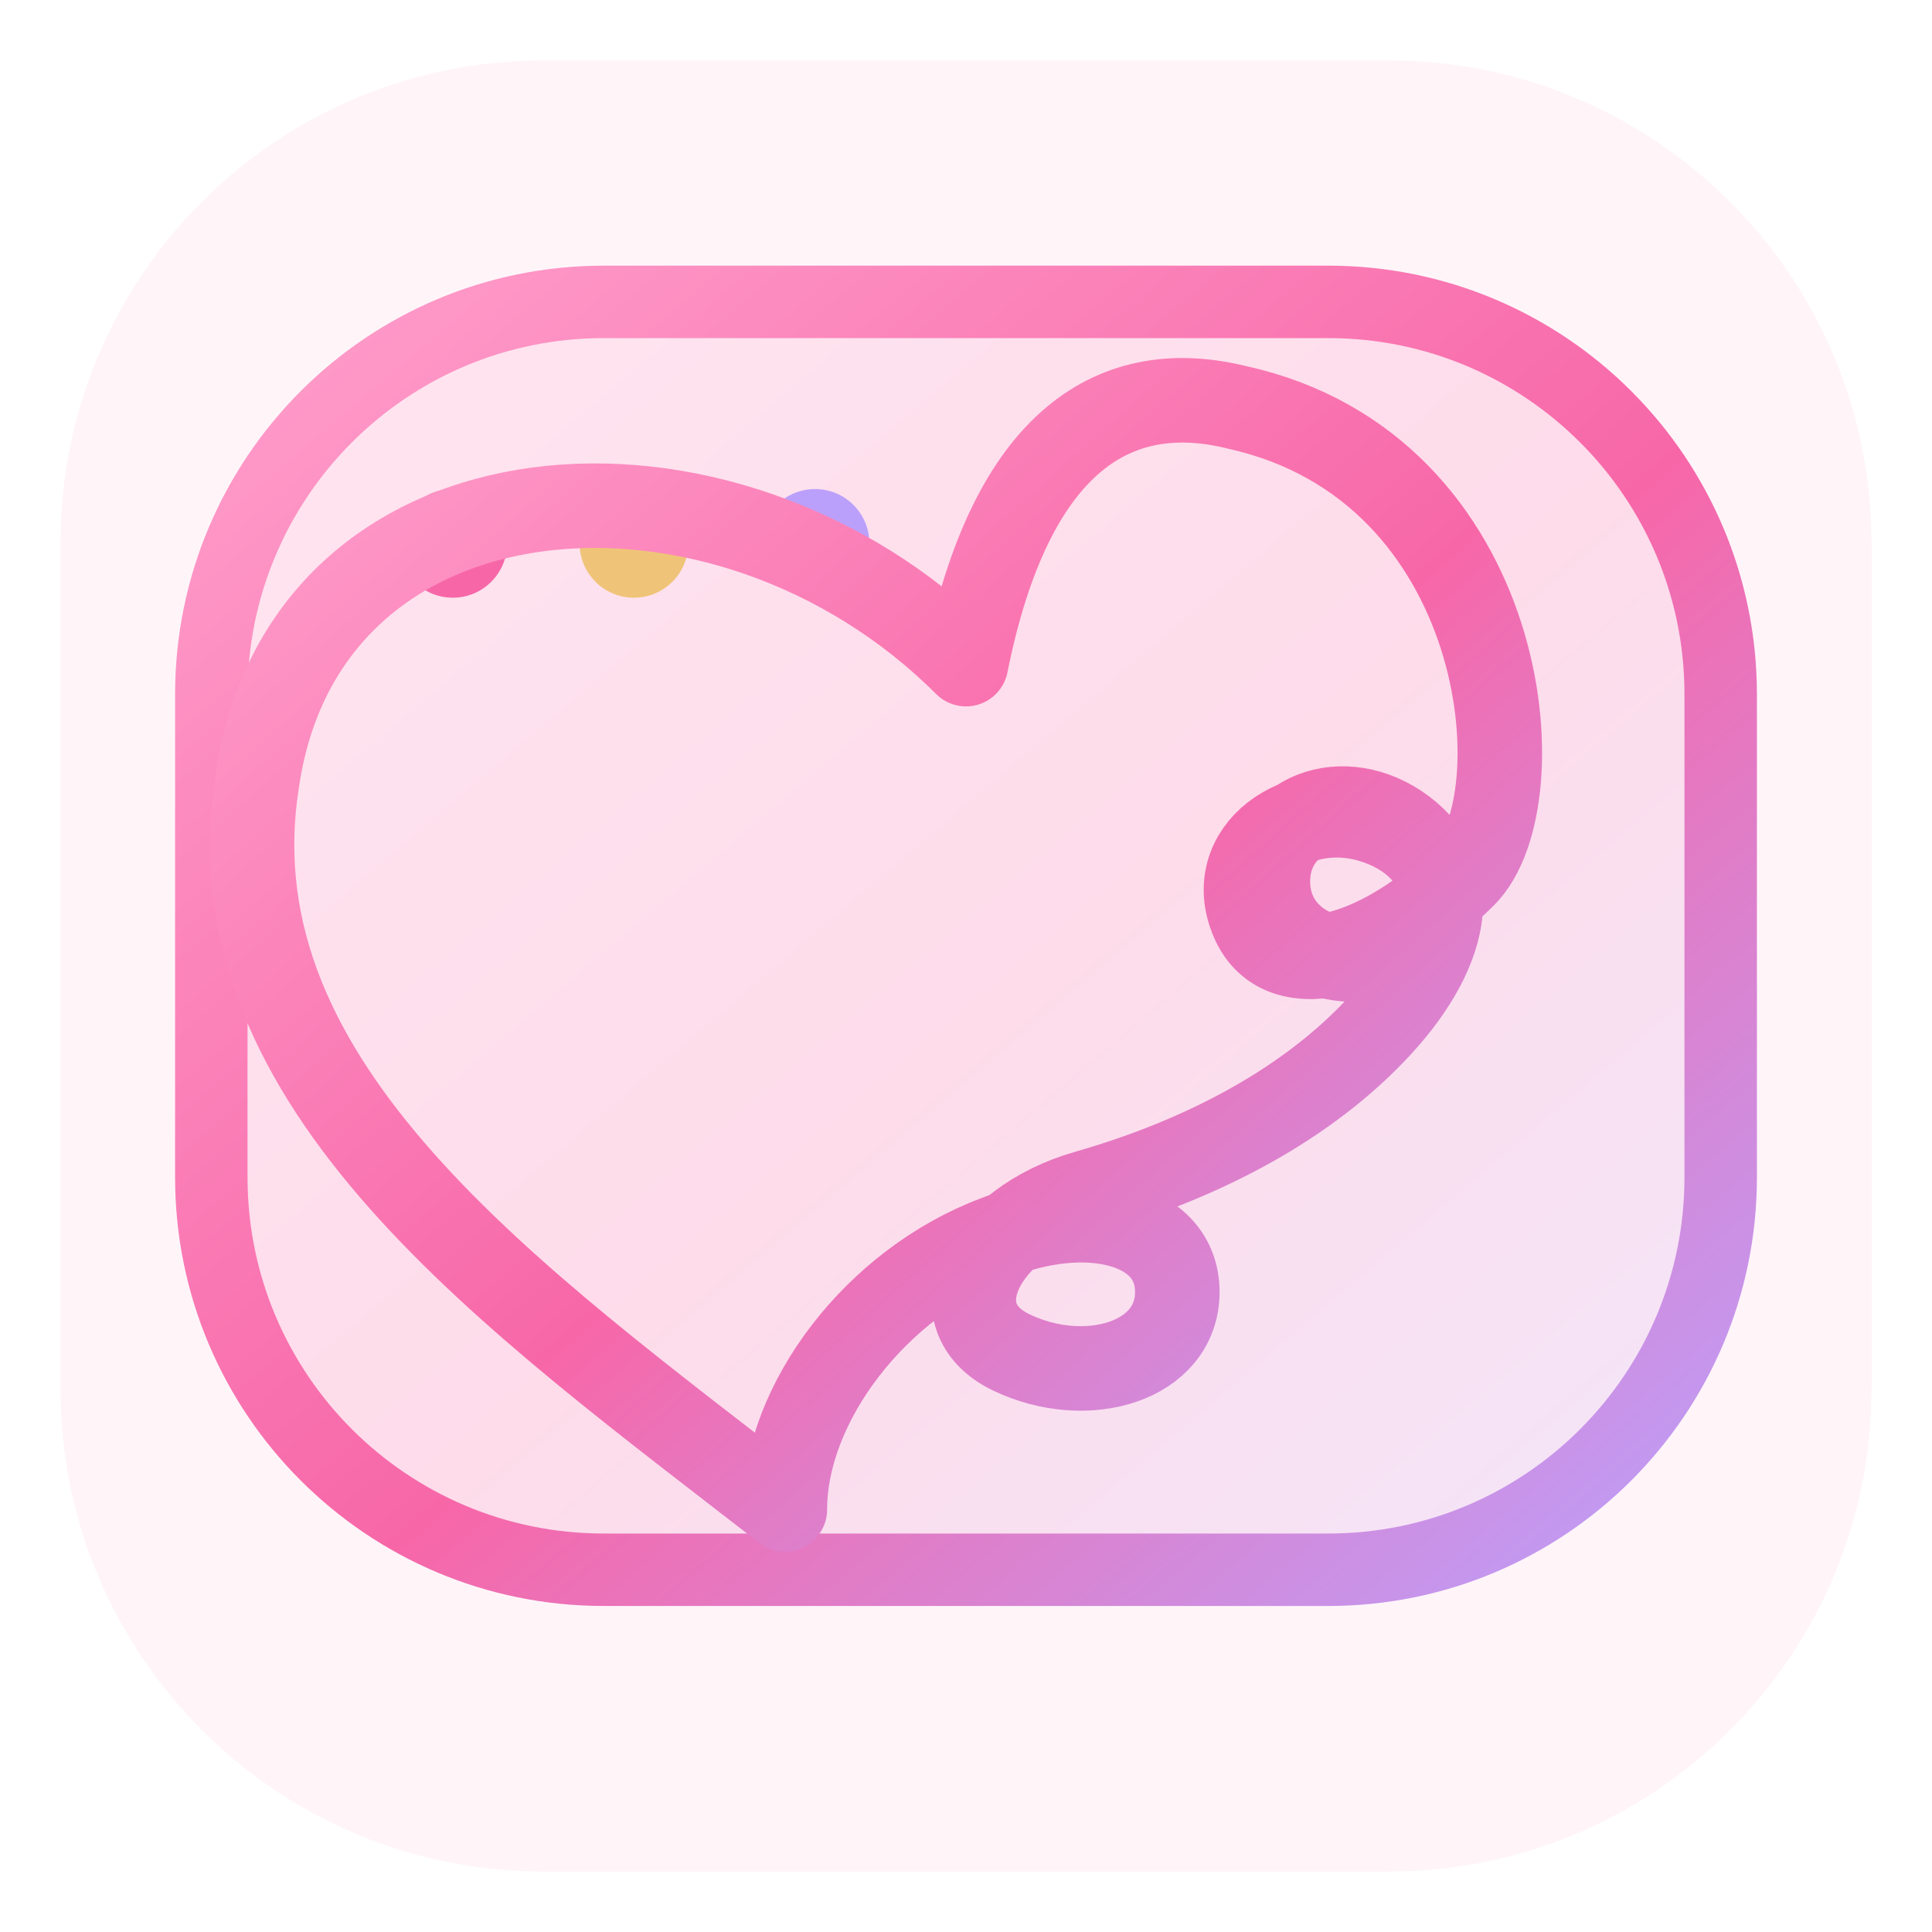
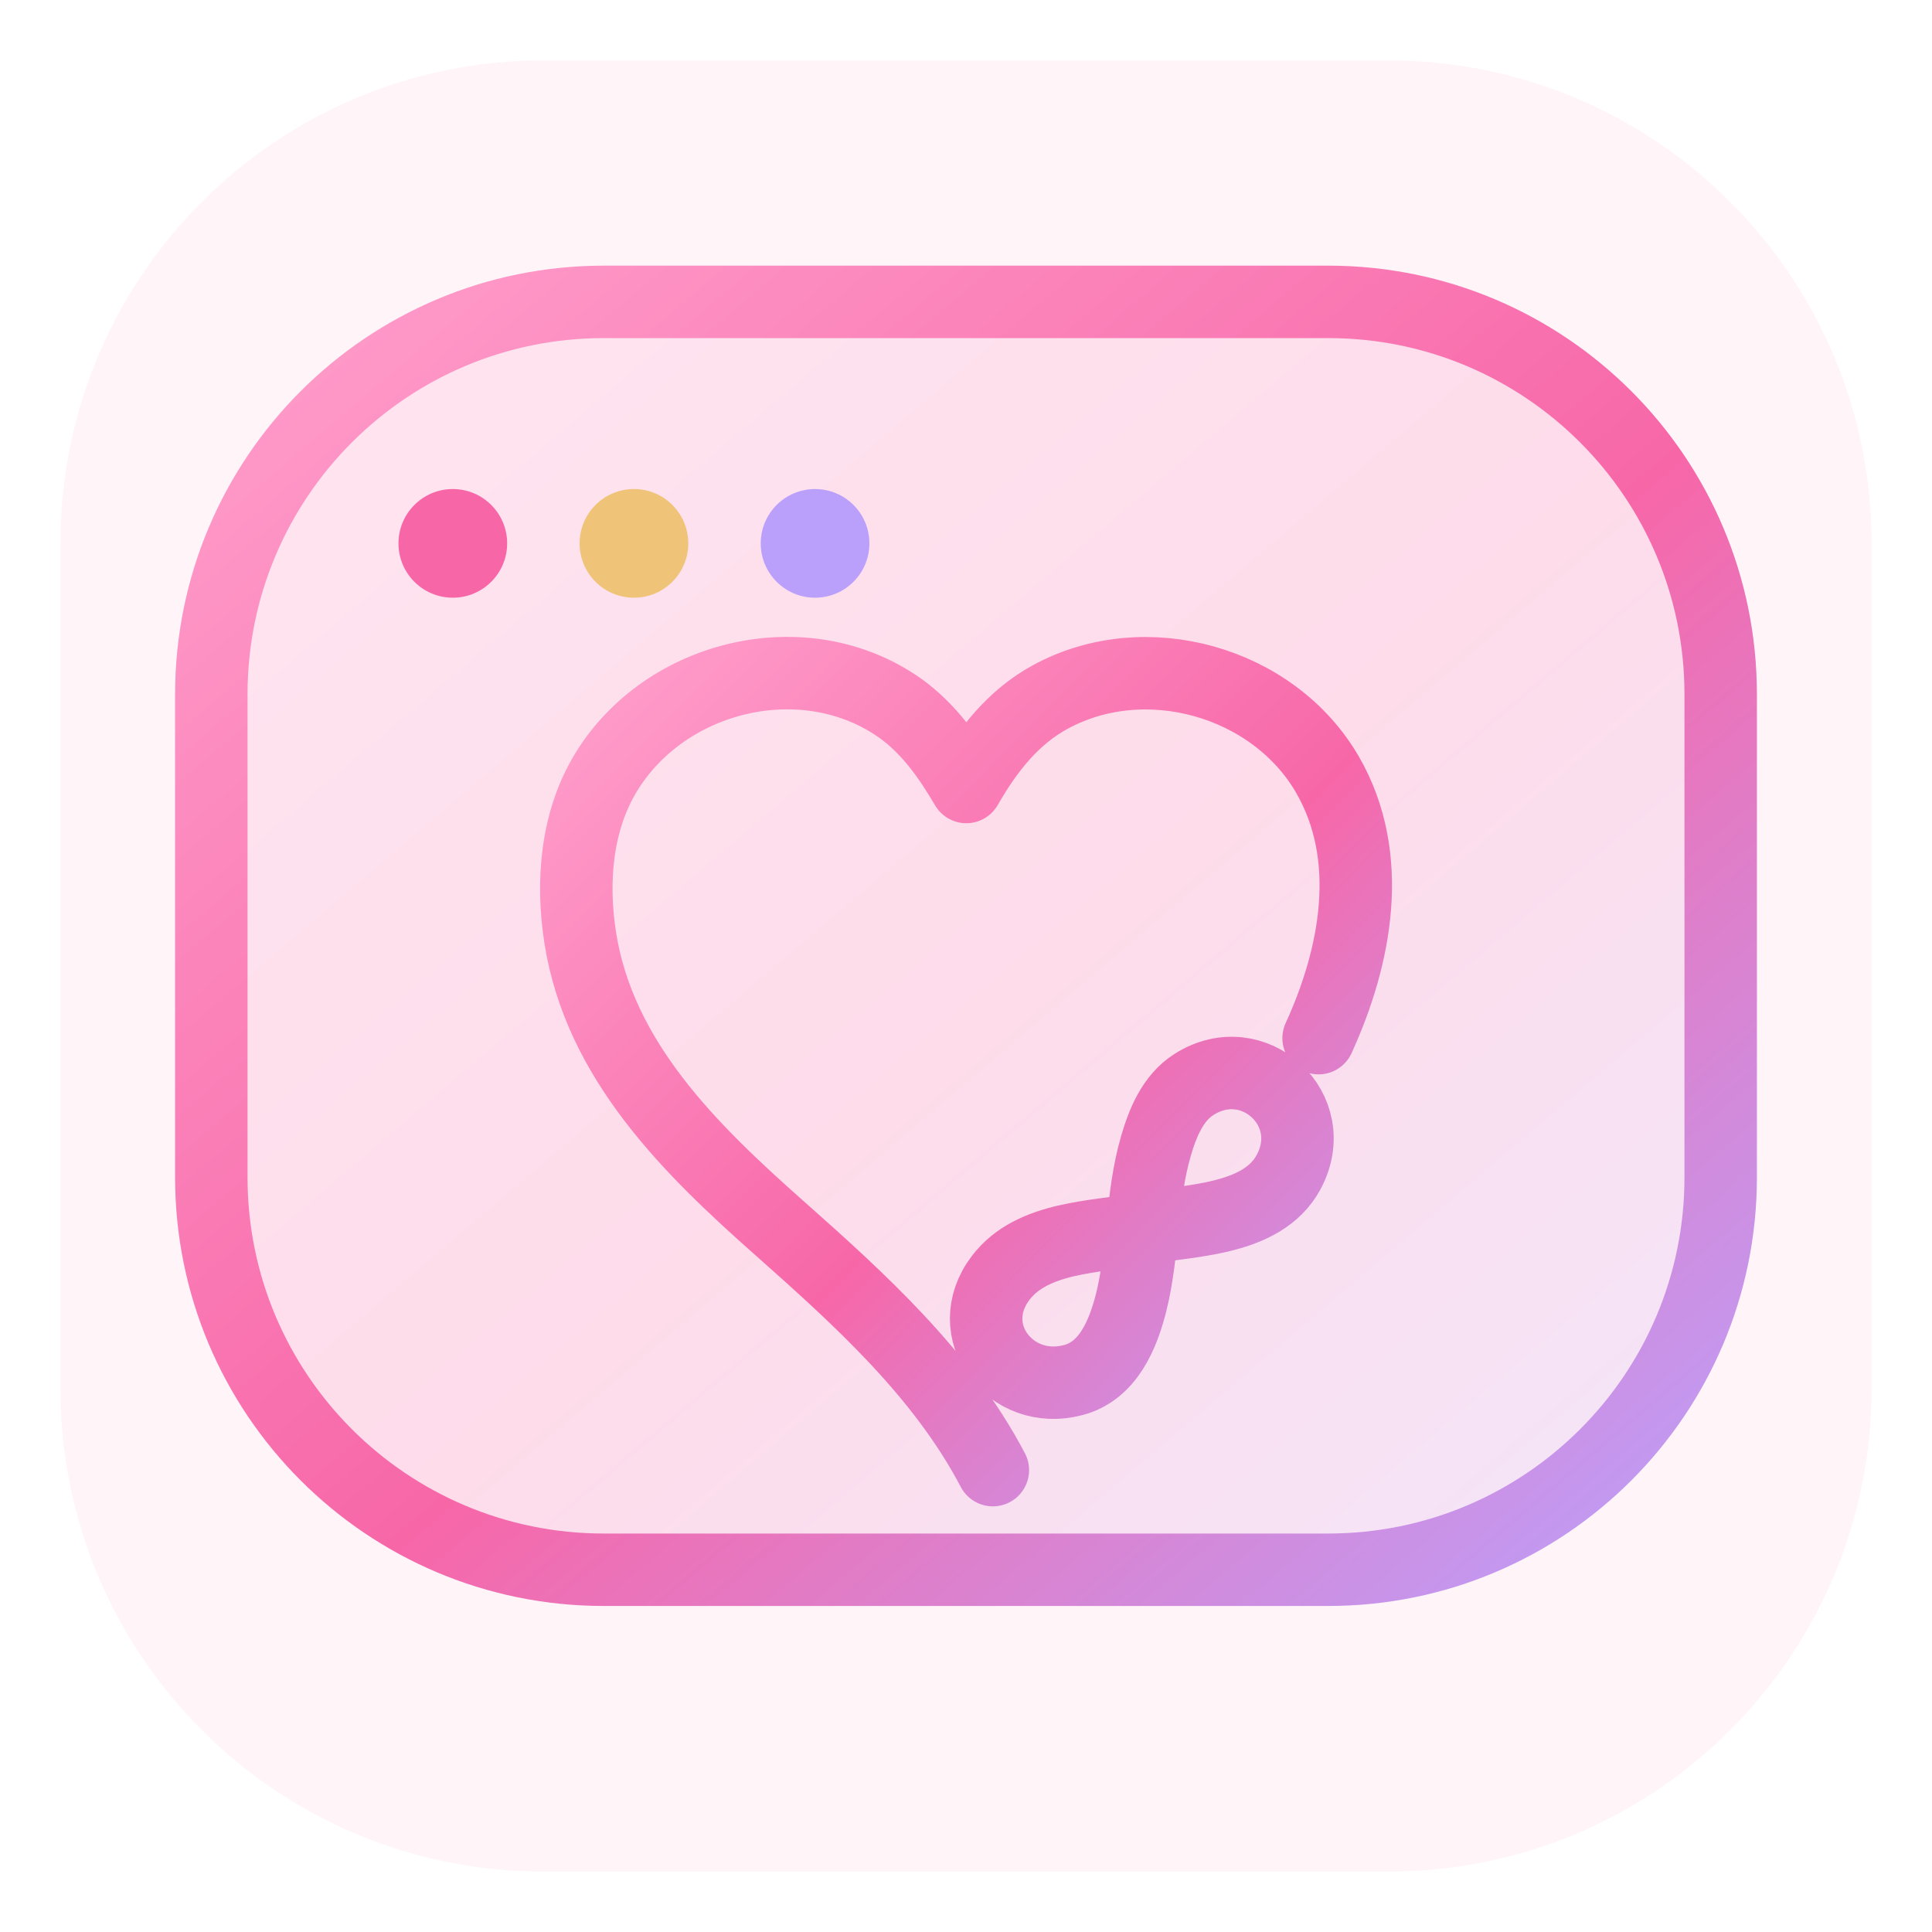
<svg xmlns="http://www.w3.org/2000/svg" viewBox="0 0 64 64" width="64" height="64">
  <defs>
    <linearGradient id="g" x1="0" y1="0" x2="1" y2="1">
      <stop offset="0%" stop-color="#ff9ecb" />
      <stop offset="55%" stop-color="#f767a8" />
      <stop offset="100%" stop-color="#bba0fb" />
    </linearGradient>
  </defs>
  <rect x="2" y="2" width="60" height="60" rx="16" fill="#fff5f9" />
  <rect x="7" y="10" width="50" height="42" rx="13" fill="url(#g)" opacity=".18" />
  <rect x="7" y="10" width="50" height="42" rx="13" fill="none" stroke="url(#g)" stroke-width="2.4" />
  <circle cx="15" cy="18" r="1.8" fill="#f767a8" />
  <circle cx="21" cy="18" r="1.8" fill="#efc478" />
  <circle cx="27" cy="18" r="1.8" fill="#bba0fb" />
-   <path d="M32 22            C 24 14, 10 15, 8.5 26            C 7 36, 17 43, 26 50            C 26 46.5, 29 42.5, 33 41            C 36 39.8, 39 40.5, 39 42.8            C 39 45.1, 36 46, 33.5 44.8            C 31 43.6, 32.5 40.5, 36 39.5            C 39.5 38.5, 43 36.8, 45.5 34.2            C 48 31.6, 48.5 29, 46.5 27.5            C 44.5 26, 42 27, 42 29.2            C 42 31.4, 44.5 32.4, 46.5 31.4            C 48.5 30.4, 48 28, 45.5 27.2            C 43 26.4, 40.5 28.2, 41.5 30.5            C 42.5 32.8, 46 31.5, 48.5 29            C 51 26.5, 50 15.5, 41 13.5            C 37 12.5, 33.5 14.5, 32 22Z" fill="none" stroke="url(#g)" stroke-width="2.8" stroke-linecap="round" stroke-linejoin="round" />
+   <path d="M32.89 48.7 C31.22 45.52 28.49 43.05 25.84 40.7 C22.88 38.08 19.86 35.14 19.22 31.06 C18.93 29.21 19.09 27.2 20.08 25.58 C22.06 22.34 26.68 21.24 29.82 23.46 C30.76 24.13 31.43 25.08 32.01 26.07 C32.71 24.85 33.56 23.76 34.79 23.09 C37.94 21.37 42.19 22.57 43.98 25.67 C45.55 28.4 44.92 31.68 43.68 34.39 M37.84 40.7 C39.39 40.41 41.8 40.45 42.68 38.84 C43.81 36.77 41.53 34.67 39.56 35.92 C38.85 36.36 38.51 37.21 38.29 37.97 C37.8 39.65 37.89 41.47 37.47 43.15 C37.2 44.21 36.71 45.42 35.54 45.72 C33.47 46.26 31.81 44.09 33.15 42.33 C34.2 40.95 36.31 40.99 37.84 40.7 Z" fill="none" stroke="url(#g)" stroke-width="2.4" stroke-linecap="round" stroke-linejoin="round" />
</svg>
